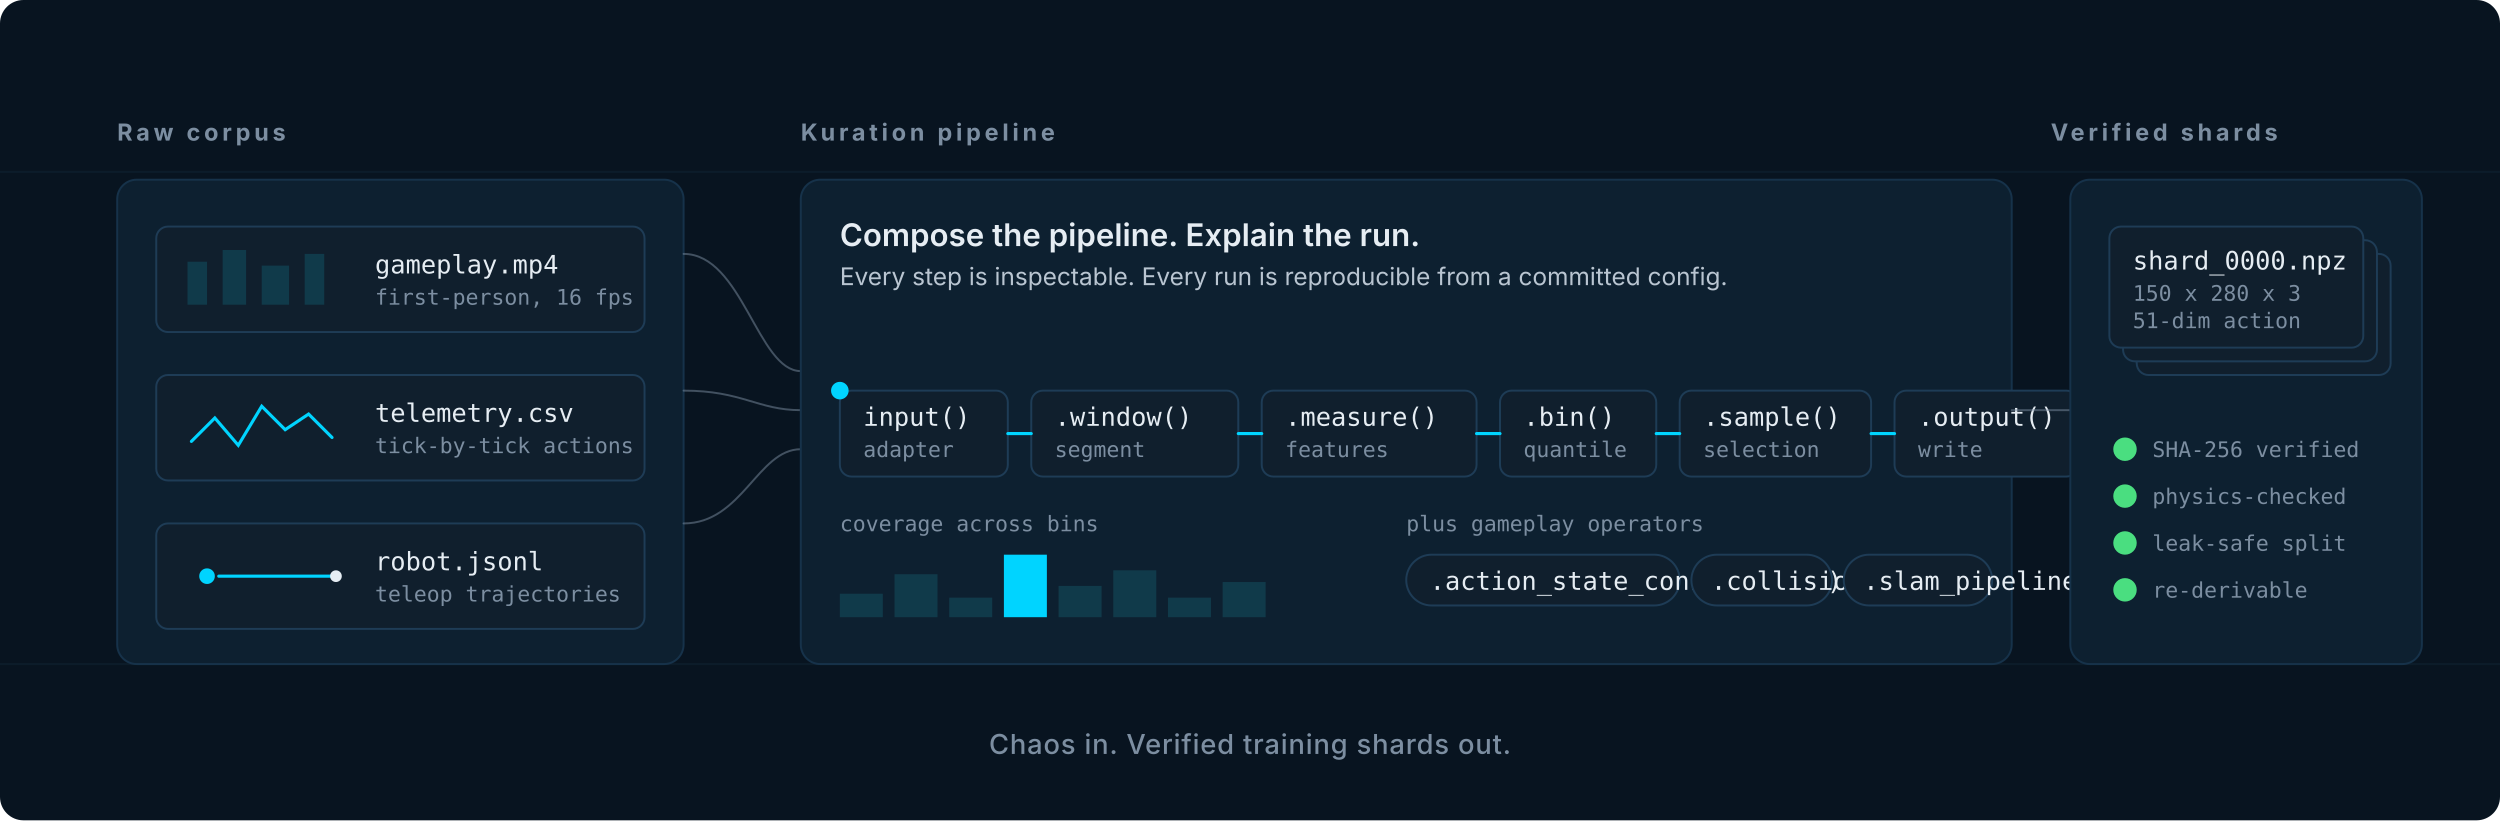
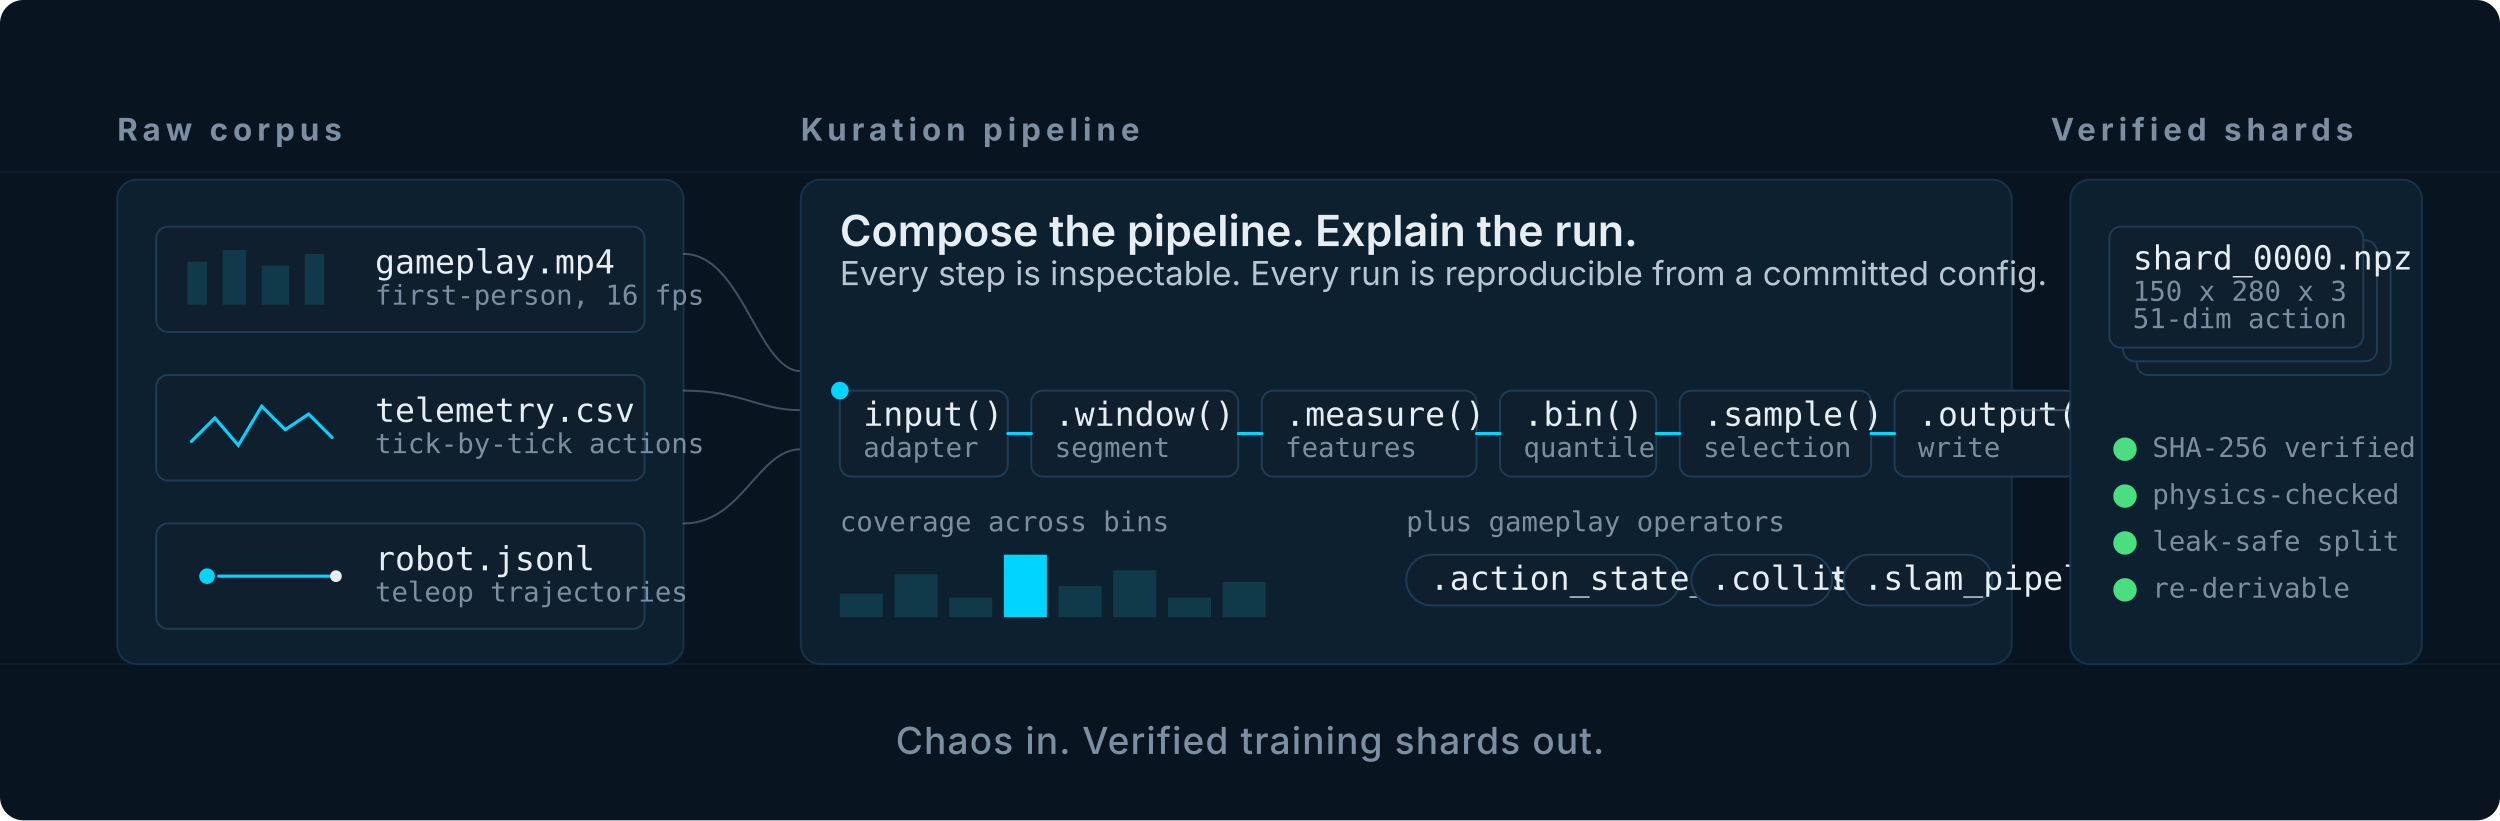
<svg xmlns="http://www.w3.org/2000/svg" viewBox="0 0 1280 420" role="img" aria-labelledby="ktitle kdesc" font-family="ui-sans-serif, system-ui, -apple-system, 'Segoe UI', Inter, Helvetica, Arial, sans-serif">
  <style>
    /* Aintropy brand palette. Dark navy stage, cyan primary accent, green for verified. */
    .stage      { fill: #081420; }
    .grid       { stroke: #12283a; stroke-width: 1; fill: none; }
    .panel      { fill: #0d2030; stroke: #16324a; stroke-width: 1; }
    .card       { fill: #101f2d; stroke: #1e3c56; stroke-width: 1; }
    .ink        { fill: #e6edf3; }
    .ink-soft   { fill: #7c8ea1; }
    .accent     { fill: #00d4ff; }
    .accent-line{ stroke: #00d4ff; stroke-width: 1.6; fill: none; stroke-linecap: round; }
    .accent-dim { fill: #103a4a; }
    .verify     { fill: #4ade80; }
    .rule       { stroke: #7c8ea1; stroke-width: 1; fill: none; stroke-linecap: round; opacity: .5; }

-     .h-section  { font-size: 12px; font-weight: 700; letter-spacing: 0.16em; text-transform: uppercase; fill: #7c8ea1; }
-     .h-title    { font-size: 16px; font-weight: 600; fill: #e6edf3; }
-     .t-mono     { font-family: ui-monospace, "SFMono-Regular", Menlo, monospace; font-size: 13px; fill: #e6edf3; }
-     .t-mono-s   { font-family: ui-monospace, "SFMono-Regular", Menlo, monospace; font-size: 11px; fill: #7c8ea1; }
-     .t-body     { font-size: 12.5px; fill: #b9c5d1; }
-     .tagline    { font-size: 14px; font-weight: 500; fill: #7c8ea1; letter-spacing: 0.03em; }
+     .h-section  { font-size: 16px; font-weight: 700; letter-spacing: 0.16em; text-transform: uppercase; fill: #7c8ea1; }
+     .h-title    { font-size: 22px; font-weight: 600; fill: #e6edf3; }
+     .t-mono     { font-family: ui-monospace, "SFMono-Regular", Menlo, monospace; font-size: 17px; fill: #e6edf3; }
+     .t-mono-s   { font-family: ui-monospace, "SFMono-Regular", Menlo, monospace; font-size: 14px; fill: #7c8ea1; }
+     .t-body     { font-size: 17px; fill: #b9c5d1; }
+     .tagline    { font-size: 19px; font-weight: 500; fill: #7c8ea1; letter-spacing: 0.03em; }
  </style>
  <rect class="stage" width="1280" height="420" rx="12" />
  <g class="grid">
    <path d="M 0 88 H 1280" opacity=".4" />
    <path d="M 0 340 H 1280" opacity=".4" />
  </g>
  <text class="h-section" x="60" y="72">Raw corpus</text>
  <text class="h-section" x="410" y="72">Kuration pipeline</text>
  <text class="h-section" x="1050" y="72">Verified shards</text>
  <g transform="translate(60 92)">
    <rect class="panel" x="0" y="0" width="290" height="248" rx="10" />
    <g transform="translate(20 24)">
      <rect class="card" x="0" y="0" width="250" height="54" rx="6" />
      <rect class="accent-dim" x="16" y="18" width="10" height="22" />
      <rect class="accent-dim" x="34" y="12" width="12" height="28" />
      <rect class="accent-dim" x="54" y="20" width="14" height="20" />
      <rect class="accent-dim" x="76" y="14" width="10" height="26" />
      <text class="t-mono" x="112" y="24">gameplay.mp4</text>
      <text class="t-mono-s" x="112" y="40">first-person, 16 fps</text>
    </g>
    <g transform="translate(20 100)">
      <rect class="card" x="0" y="0" width="250" height="54" rx="6" />
      <polyline class="accent-line" points="18,34 30,22 42,36 54,16 66,28 78,20 90,32" />
      <text class="t-mono" x="112" y="24">telemetry.csv</text>
      <text class="t-mono-s" x="112" y="40">tick-by-tick actions</text>
    </g>
    <g transform="translate(20 176)">
      <rect class="card" x="0" y="0" width="250" height="54" rx="6" />
      <circle class="accent" cx="26" cy="27" r="4" />
      <line class="accent-line" x1="32" y1="27" x2="92" y2="27" />
      <circle class="ink" cx="92" cy="27" r="3" />
      <text class="t-mono" x="112" y="24">robot.jsonl</text>
      <text class="t-mono-s" x="112" y="40">teleop trajectories</text>
    </g>
  </g>
  <g fill="none">
    <path class="rule" d="M 350 130 C 380 130, 388 190, 410 190" />
    <path class="rule" d="M 350 200 C 380 200, 388 210, 410 210" />
    <path class="rule" d="M 350 268 C 380 268, 388 230, 410 230" />
  </g>
  <g transform="translate(410 92)">
    <rect class="panel" x="0" y="0" width="620" height="248" rx="10" />
    <text class="h-title" x="20" y="34">Compose the pipeline. Explain the run.</text>
    <text class="t-body" x="20" y="54">Every step is inspectable. Every run is reproducible from a committed config.</text>
    <g transform="translate(20 108)">
      <g transform="translate(0 0)">
        <rect class="card" x="0" y="0" width="86" height="44" rx="6" />
        <text class="t-mono" x="12" y="18">input()</text>
        <text class="t-mono-s" x="12" y="34">adapter</text>
      </g>
      <g transform="translate(98 0)">
        <rect class="card" x="0" y="0" width="106" height="44" rx="6" />
        <text class="t-mono" x="12" y="18">.window()</text>
        <text class="t-mono-s" x="12" y="34">segment</text>
      </g>
      <g transform="translate(216 0)">
        <rect class="card" x="0" y="0" width="110" height="44" rx="6" />
        <text class="t-mono" x="12" y="18">.measure()</text>
        <text class="t-mono-s" x="12" y="34">features</text>
      </g>
      <g transform="translate(338 0)">
        <rect class="card" x="0" y="0" width="80" height="44" rx="6" />
        <text class="t-mono" x="12" y="18">.bin()</text>
        <text class="t-mono-s" x="12" y="34">quantile</text>
      </g>
      <g transform="translate(430 0)">
        <rect class="card" x="0" y="0" width="98" height="44" rx="6" />
        <text class="t-mono" x="12" y="18">.sample()</text>
        <text class="t-mono-s" x="12" y="34">selection</text>
      </g>
      <g transform="translate(540 0)">
        <rect class="card" x="0" y="0" width="94" height="44" rx="6" />
        <text class="t-mono" x="12" y="18">.output()</text>
        <text class="t-mono-s" x="12" y="34">write</text>
      </g>
      <line class="accent-line" x1="86" y1="22" x2="98" y2="22" />
      <line class="accent-line" x1="204" y1="22" x2="216" y2="22" />
      <line class="accent-line" x1="326" y1="22" x2="338" y2="22" />
      <line class="accent-line" x1="418" y1="22" x2="430" y2="22" />
      <line class="accent-line" x1="528" y1="22" x2="540" y2="22" />
      <circle class="accent" r="4.5">
        <animateMotion dur="6s" repeatCount="indefinite" path="M 43 22 L 151 22 L 271 22 L 378 22 L 479 22 L 587 22" />
      </circle>
    </g>
    <g transform="translate(20 180)">
      <text class="t-mono-s" x="0" y="0">coverage across bins</text>
      <g transform="translate(0 8)">
        <rect class="accent-dim" x="0" y="24" width="22" height="12" />
        <rect class="accent-dim" x="28" y="14" width="22" height="22" />
        <rect class="accent-dim" x="56" y="26" width="22" height="10" />
        <rect class="accent" x="84" y="4" width="22" height="32">
          <animate attributeName="height" values="24;32;24" dur="2.4s" repeatCount="indefinite" />
          <animate attributeName="y" values="12;4;12" dur="2.4s" repeatCount="indefinite" />
        </rect>
        <rect class="accent-dim" x="112" y="20" width="22" height="16" />
        <rect class="accent-dim" x="140" y="12" width="22" height="24" />
        <rect class="accent-dim" x="168" y="26" width="22" height="10" />
        <rect class="accent-dim" x="196" y="18" width="22" height="18" />
      </g>
    </g>
    <g transform="translate(310 180)">
      <text class="t-mono-s" x="0" y="0">plus gameplay operators</text>
      <g transform="translate(0 12)">
        <rect class="card" x="0" y="0" width="140" height="26" rx="13" />
        <text class="t-mono" x="12" y="18">.action_state_consistency()</text>
      </g>
      <g transform="translate(146 12)">
        <rect class="card" x="0" y="0" width="72" height="26" rx="13" />
        <text class="t-mono" x="10" y="18">.collision()</text>
      </g>
      <g transform="translate(224 12)">
        <rect class="card" x="0" y="0" width="76" height="26" rx="13" />
        <text class="t-mono" x="10" y="18">.slam_pipeline()</text>
      </g>
    </g>
  </g>
  <g fill="none">
    <path class="rule" d="M 1030 210 C 1040 210, 1050 210, 1060 210" />
  </g>
  <g transform="translate(1060 92)">
    <rect class="panel" x="0" y="0" width="180" height="248" rx="10" />
    <g transform="translate(20 24)">
      <rect class="card" x="14" y="14" width="130" height="62" rx="6" />
      <rect class="card" x="7" y="7" width="130" height="62" rx="6" />
      <rect class="card" x="0" y="0" width="130" height="62" rx="6" />
      <text class="t-mono" x="12" y="22">shard_0000.npz</text>
      <text class="t-mono-s" x="12" y="38">150 x 280 x 3</text>
      <text class="t-mono-s" x="12" y="52">51-dim action</text>
    </g>
    <g transform="translate(20 130)">
      <g transform="translate(0 0)">
        <circle class="verify" cx="8" cy="8" r="6" />
        <text class="t-mono-s" x="22" y="12">SHA-256 verified</text>
      </g>
      <g transform="translate(0 24)">
        <circle class="verify" cx="8" cy="8" r="6" />
        <text class="t-mono-s" x="22" y="12">physics-checked</text>
      </g>
      <g transform="translate(0 48)">
        <circle class="verify" cx="8" cy="8" r="6" />
        <text class="t-mono-s" x="22" y="12">leak-safe split</text>
      </g>
      <g transform="translate(0 72)">
        <circle class="verify" cx="8" cy="8" r="6" />
        <text class="t-mono-s" x="22" y="12">re-derivable</text>
      </g>
    </g>
  </g>
  <text class="tagline" x="640" y="386" text-anchor="middle">Chaos in. Verified training shards out.</text>
</svg>
